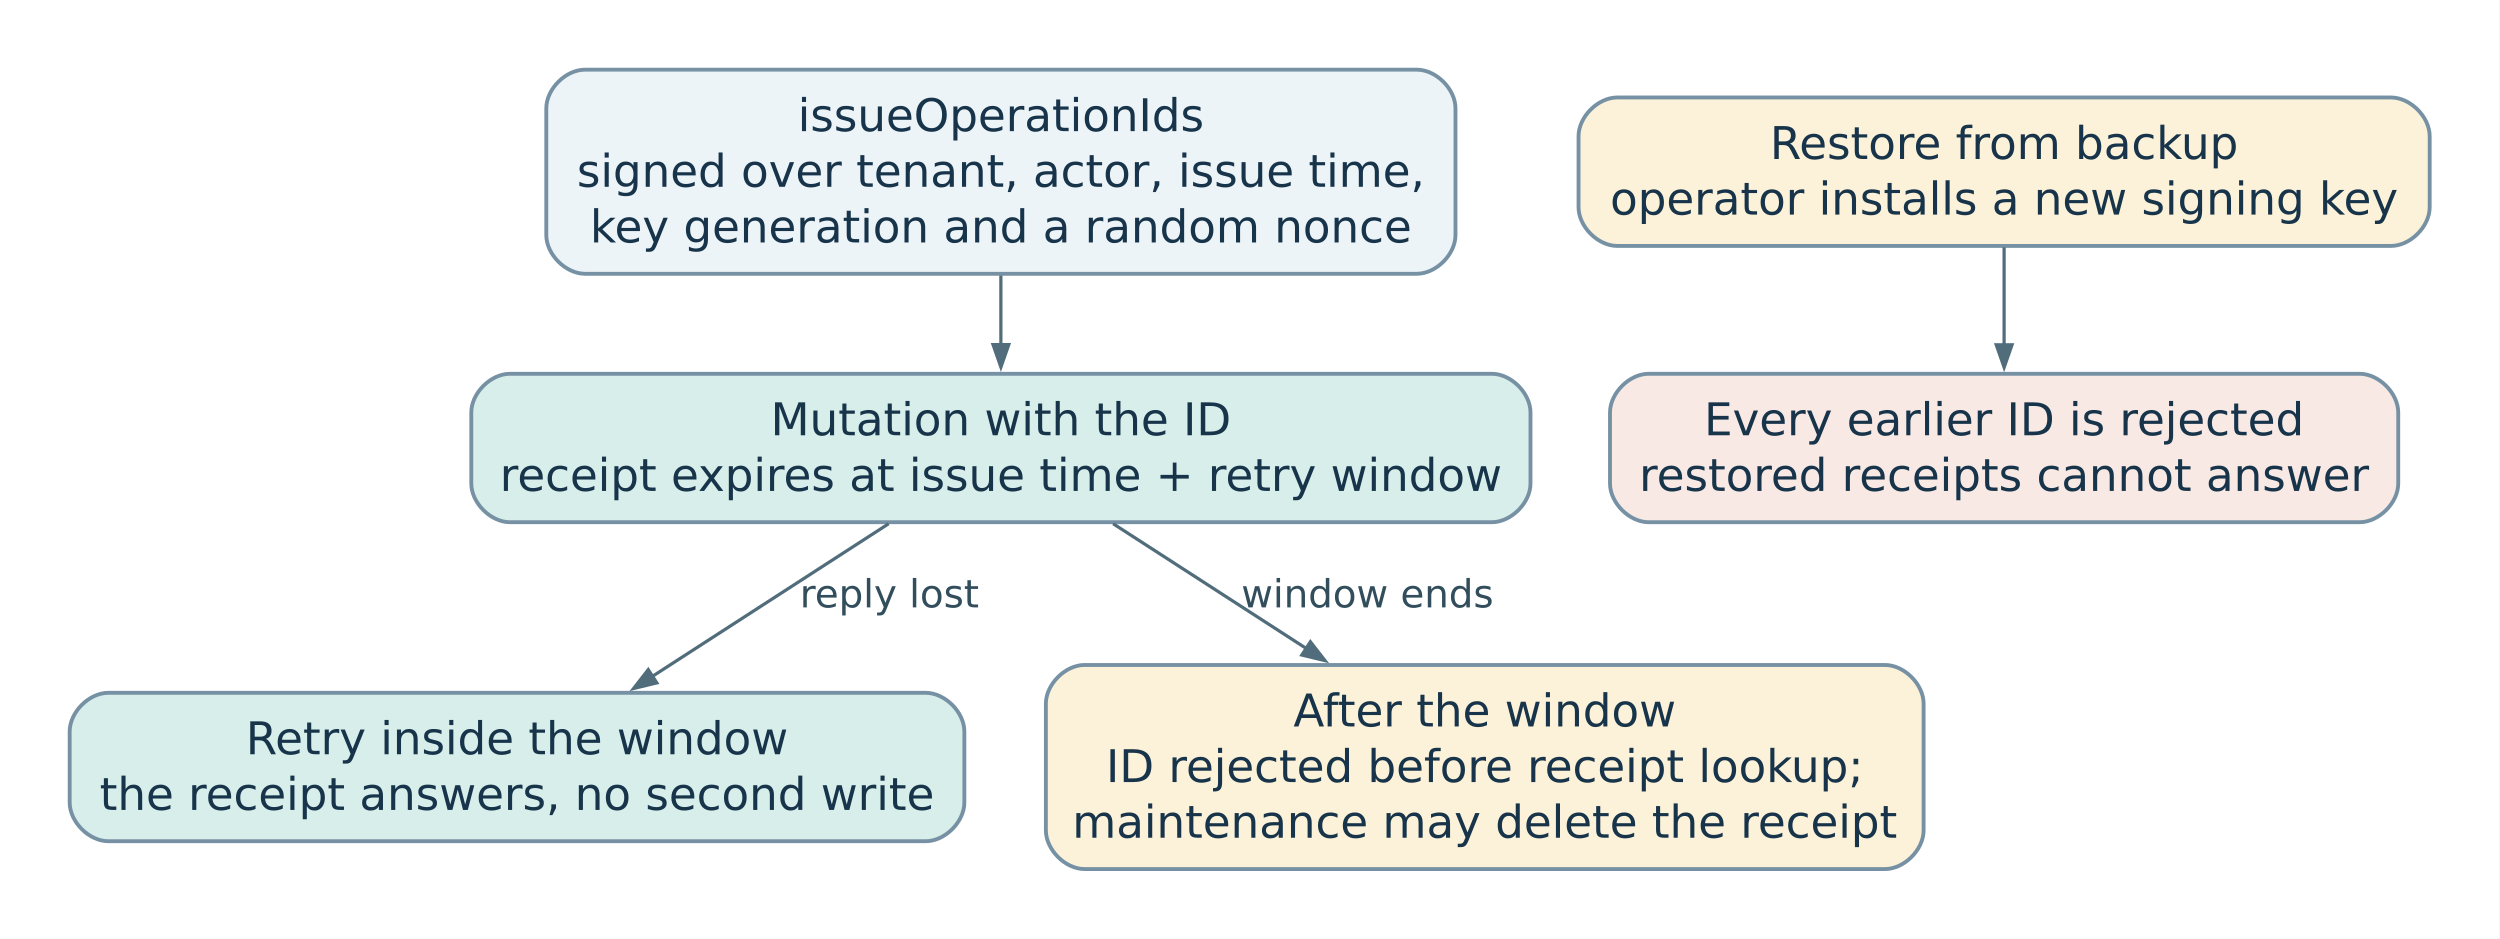
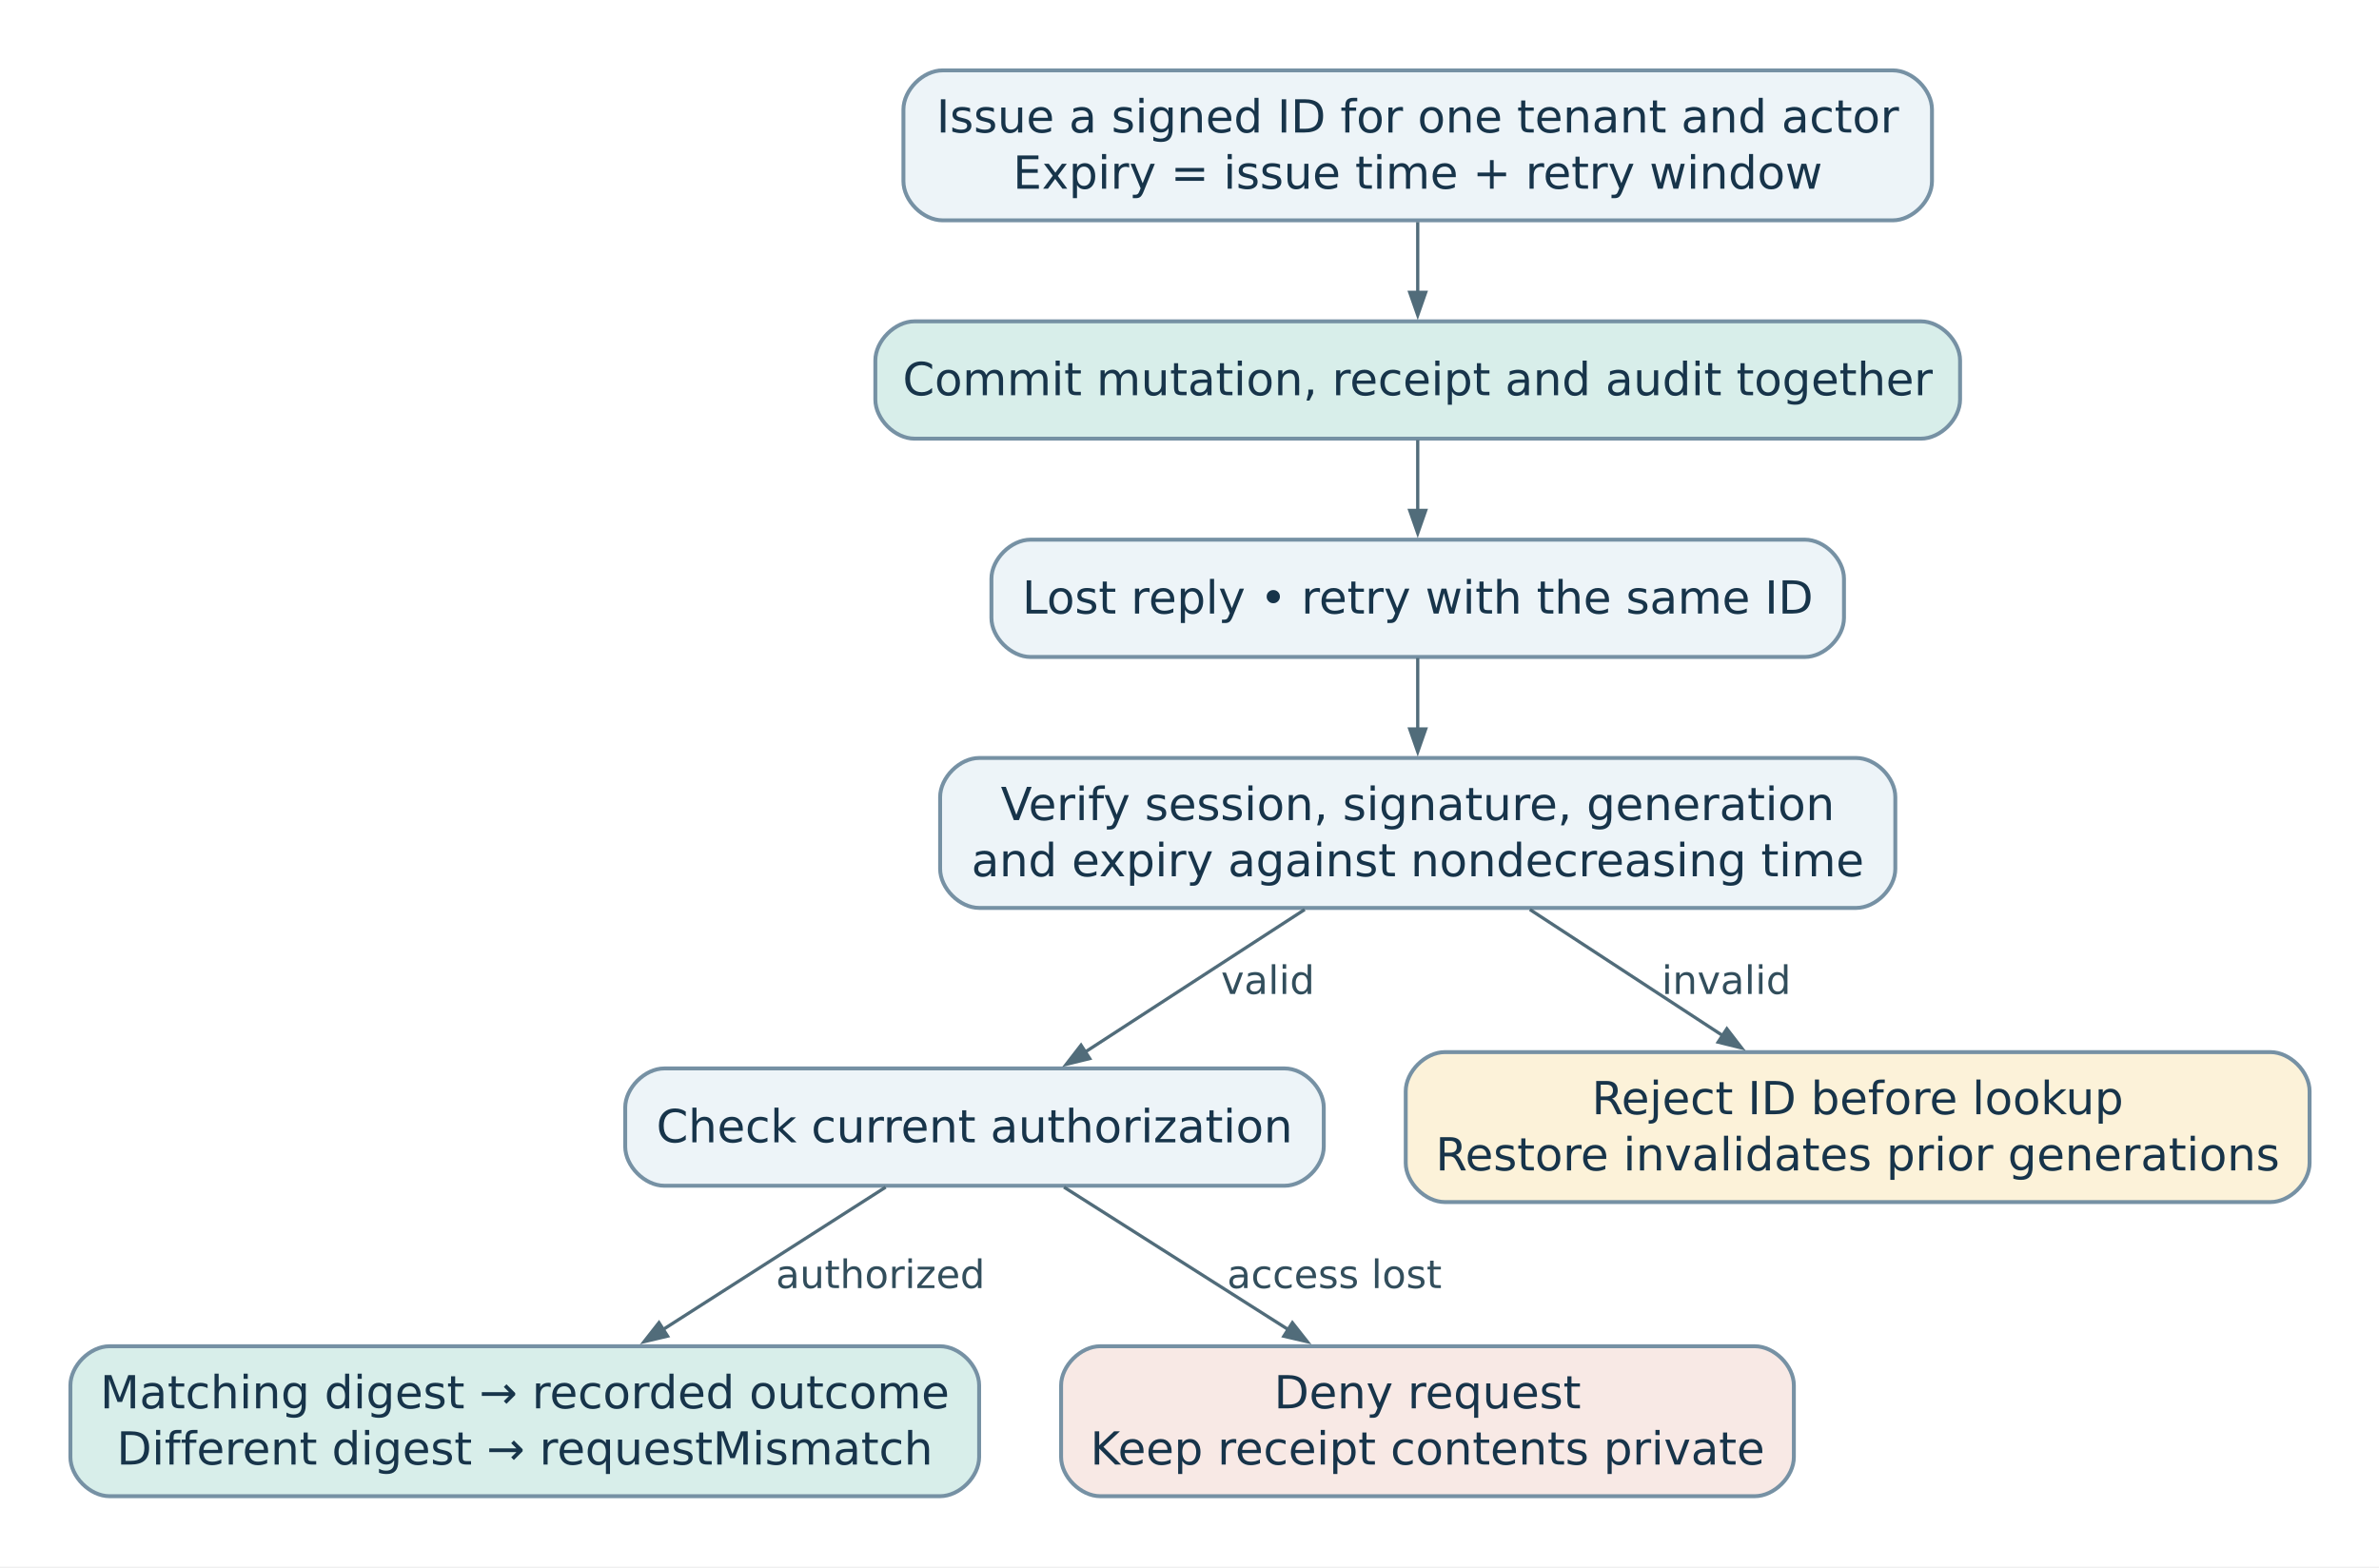
- <svg xmlns="http://www.w3.org/2000/svg" width="775pt" height="291pt" viewBox="0.00 0.00 775.00 291.00">
-   <g id="graph0" class="graph" transform="scale(1 1) rotate(0) translate(21.6 269.41)">
-     <polygon fill="#ffffff" stroke="none" points="-21.6,21.6 -21.6,-269.41 753.2,-269.41 753.2,21.6 -21.6,21.6" />
+ <svg xmlns="http://www.w3.org/2000/svg" width="730pt" height="481pt" viewBox="0.00 0.00 730.00 481.00">
+   <g id="graph0" class="graph" transform="scale(1 1) rotate(0) translate(21.6 459.18)">
+     <polygon fill="#ffffff" stroke="none" points="-21.6,21.6 -21.6,-459.18 708.7,-459.18 708.7,21.6 -21.6,21.6" />
    <g id="node1" class="node">
-       <path fill="#edf4f8" stroke="#7691a4" stroke-width="1.2" d="M417.6,-247.81C417.6,-247.81 159.75,-247.81 159.75,-247.81 153.75,-247.81 147.75,-241.81 147.75,-235.81 147.75,-235.81 147.75,-196.54 147.75,-196.54 147.75,-190.54 153.75,-184.54 159.75,-184.54 159.75,-184.54 417.6,-184.54 417.6,-184.54 423.6,-184.54 429.6,-190.54 429.6,-196.54 429.6,-196.54 429.6,-235.81 429.6,-235.81 429.6,-241.81 423.6,-247.81 417.6,-247.81" />
-       <text xml:space="preserve" text-anchor="middle" x="288.67" y="-228.75" font-family="DejaVu Sans" font-size="14.00" fill="#17344a">issueOperationIds</text>
-       <text xml:space="preserve" text-anchor="middle" x="288.67" y="-211.5" font-family="DejaVu Sans" font-size="14.00" fill="#17344a">signed over tenant, actor, issue time,</text>
-       <text xml:space="preserve" text-anchor="middle" x="288.67" y="-194.25" font-family="DejaVu Sans" font-size="14.00" fill="#17344a">key generation and a random nonce</text>
+       <path fill="#edf4f8" stroke="#7691a4" stroke-width="1.2" d="M559.23,-437.58C559.23,-437.58 267.62,-437.58 267.62,-437.58 261.62,-437.58 255.62,-431.58 255.62,-425.58 255.62,-425.58 255.62,-403.56 255.62,-403.56 255.62,-397.56 261.62,-391.56 267.62,-391.56 267.62,-391.56 559.23,-391.56 559.23,-391.56 565.23,-391.56 571.23,-397.56 571.23,-403.56 571.23,-403.56 571.23,-425.58 571.23,-425.58 571.23,-431.58 565.23,-437.58 559.23,-437.58" />
+       <text xml:space="preserve" text-anchor="middle" x="413.43" y="-418.52" font-family="DejaVu Sans" font-size="14.00" fill="#17344a">Issue a signed ID for one tenant and actor</text>
+       <text xml:space="preserve" text-anchor="middle" x="413.43" y="-401.27" font-family="DejaVu Sans" font-size="14.00" fill="#17344a">Expiry = issue time + retry window</text>
    </g>
    <g id="node2" class="node">
-       <path fill="#d8eeea" stroke="#7691a4" stroke-width="1.2" d="M440.85,-153.54C440.85,-153.54 136.5,-153.54 136.5,-153.54 130.5,-153.54 124.5,-147.54 124.5,-141.54 124.5,-141.54 124.5,-119.52 124.5,-119.52 124.5,-113.52 130.5,-107.52 136.5,-107.52 136.5,-107.52 440.85,-107.52 440.85,-107.52 446.85,-107.52 452.85,-113.52 452.85,-119.52 452.85,-119.52 452.85,-141.54 452.85,-141.54 452.85,-147.54 446.85,-153.54 440.85,-153.54" />
-       <text xml:space="preserve" text-anchor="middle" x="288.67" y="-134.48" font-family="DejaVu Sans" font-size="14.00" fill="#17344a">Mutation with the ID</text>
-       <text xml:space="preserve" text-anchor="middle" x="288.67" y="-117.23" font-family="DejaVu Sans" font-size="14.00" fill="#17344a">receipt expires at issue time + retry window</text>
+       <path fill="#d8eeea" stroke="#7691a4" stroke-width="1.2" d="M567.85,-360.56C567.85,-360.56 259,-360.56 259,-360.56 253,-360.56 247,-354.56 247,-348.56 247,-348.56 247,-336.56 247,-336.56 247,-330.56 253,-324.56 259,-324.56 259,-324.56 567.85,-324.56 567.85,-324.56 573.85,-324.56 579.85,-330.56 579.85,-336.56 579.85,-336.56 579.85,-348.56 579.85,-348.56 579.85,-354.56 573.85,-360.56 567.85,-360.56" />
+       <text xml:space="preserve" text-anchor="middle" x="413.43" y="-337.88" font-family="DejaVu Sans" font-size="14.00" fill="#17344a">Commit mutation, receipt and audit together</text>
    </g>
    <g id="edge1" class="edge">
-       <path fill="none" stroke="#516c7a" d="M288.67,-184.03C288.67,-176.88 288.67,-169.29 288.67,-162.17" />
-       <polygon fill="#516c7a" stroke="#516c7a" points="291.13,-162.59 288.68,-155.59 286.23,-162.59 291.13,-162.59" />
+       <path fill="none" stroke="#516c7a" d="M413.43,-391.03C413.43,-384.02 413.43,-376.25 413.43,-369.05" />
+       <polygon fill="#516c7a" stroke="#516c7a" points="415.88,-369.46 413.43,-362.46 410.98,-369.46 415.88,-369.46" />
    </g>
    <g id="node3" class="node">
-       <path fill="#d8eeea" stroke="#7691a4" stroke-width="1.2" d="M265.35,-54.64C265.35,-54.64 12,-54.64 12,-54.64 6,-54.64 0,-48.64 0,-42.64 0,-42.64 0,-20.62 0,-20.62 0,-14.62 6,-8.63 12,-8.63 12,-8.63 265.35,-8.63 265.35,-8.63 271.35,-8.63 277.35,-14.63 277.35,-20.63 277.35,-20.63 277.35,-42.64 277.35,-42.64 277.35,-48.64 271.35,-54.64 265.35,-54.64" />
-       <text xml:space="preserve" text-anchor="middle" x="138.67" y="-35.59" font-family="DejaVu Sans" font-size="14.00" fill="#17344a">Retry inside the window</text>
-       <text xml:space="preserve" text-anchor="middle" x="138.67" y="-18.34" font-family="DejaVu Sans" font-size="14.00" fill="#17344a">the receipt answers, no second write</text>
+       <path fill="#edf4f8" stroke="#7691a4" stroke-width="1.2" d="M532.23,-293.56C532.23,-293.56 294.62,-293.56 294.62,-293.56 288.62,-293.56 282.62,-287.56 282.62,-281.56 282.62,-281.56 282.62,-269.56 282.62,-269.56 282.62,-263.56 288.62,-257.56 294.62,-257.56 294.62,-257.56 532.23,-257.56 532.23,-257.56 538.23,-257.56 544.23,-263.56 544.23,-269.56 544.23,-269.56 544.23,-281.56 544.23,-281.56 544.23,-287.56 538.23,-293.56 532.23,-293.56" />
+       <text xml:space="preserve" text-anchor="middle" x="413.43" y="-270.88" font-family="DejaVu Sans" font-size="14.00" fill="#17344a">Lost reply • retry with the same ID</text>
    </g>
    <g id="edge2" class="edge">
-       <path fill="none" stroke="#516c7a" d="M253.88,-107.06C232,-92.92 203.64,-74.6 180.53,-59.67" />
-       <polygon fill="#516c7a" stroke="#516c7a" points="182.02,-57.72 174.81,-55.98 179.36,-61.83 182.02,-57.72" />
-       <text xml:space="preserve" text-anchor="middle" x="254.11" y="-81.12" font-family="DejaVu Sans" font-size="12.00" fill="#324e5c">reply lost</text>
+       <path fill="none" stroke="#516c7a" d="M413.43,-324.14C413.43,-317.44 413.43,-309.64 413.43,-302.31" />
+       <polygon fill="#516c7a" stroke="#516c7a" points="415.88,-302.54 413.43,-295.54 410.98,-302.54 415.88,-302.54" />
    </g>
    <g id="node4" class="node">
-       <path fill="#fcf2d9" stroke="#7691a4" stroke-width="1.2" d="M562.72,-63.27C562.72,-63.27 314.62,-63.27 314.62,-63.27 308.62,-63.27 302.62,-57.27 302.62,-51.27 302.62,-51.27 302.62,-12 302.62,-12 302.62,-6 308.62,0 314.62,0 314.62,0 562.72,0 562.72,0 568.72,0 574.72,-6 574.72,-12 574.72,-12 574.72,-51.27 574.72,-51.27 574.72,-57.27 568.72,-63.27 562.72,-63.27" />
-       <text xml:space="preserve" text-anchor="middle" x="438.67" y="-44.21" font-family="DejaVu Sans" font-size="14.00" fill="#17344a">After the window</text>
-       <text xml:space="preserve" text-anchor="middle" x="438.67" y="-26.96" font-family="DejaVu Sans" font-size="14.00" fill="#17344a">ID rejected before receipt lookup;</text>
-       <text xml:space="preserve" text-anchor="middle" x="438.67" y="-9.71" font-family="DejaVu Sans" font-size="14.00" fill="#17344a">maintenance may delete the receipt</text>
+       <path fill="#edf4f8" stroke="#7691a4" stroke-width="1.2" d="M547.98,-226.56C547.98,-226.56 278.88,-226.56 278.88,-226.56 272.88,-226.56 266.88,-220.56 266.88,-214.56 266.88,-214.56 266.88,-192.54 266.88,-192.54 266.88,-186.54 272.88,-180.54 278.88,-180.54 278.88,-180.54 547.98,-180.54 547.98,-180.54 553.98,-180.54 559.98,-186.54 559.98,-192.54 559.98,-192.54 559.98,-214.56 559.98,-214.56 559.98,-220.56 553.98,-226.56 547.98,-226.56" />
+       <text xml:space="preserve" text-anchor="middle" x="413.43" y="-207.5" font-family="DejaVu Sans" font-size="14.00" fill="#17344a">Verify session, signature, generation</text>
+       <text xml:space="preserve" text-anchor="middle" x="413.43" y="-190.25" font-family="DejaVu Sans" font-size="14.00" fill="#17344a">and expiry against nondecreasing time</text>
    </g>
    <g id="edge3" class="edge">
-       <path fill="none" stroke="#516c7a" d="M323.47,-107.06C341.27,-95.55 363.37,-81.28 383.44,-68.32" />
-       <polygon fill="#516c7a" stroke="#516c7a" points="384.62,-70.47 389.17,-64.61 381.96,-66.35 384.62,-70.47" />
-       <text xml:space="preserve" text-anchor="middle" x="402.3" y="-81.12" font-family="DejaVu Sans" font-size="12.00" fill="#324e5c">window ends</text>
+       <path fill="none" stroke="#516c7a" d="M413.43,-257.25C413.43,-250.53 413.43,-242.63 413.43,-235.02" />
+       <polygon fill="#516c7a" stroke="#516c7a" points="415.88,-235.46 413.43,-228.46 410.98,-235.46 415.88,-235.46" />
    </g>
    <g id="node5" class="node">
-       <path fill="#fcf2d9" stroke="#7691a4" stroke-width="1.2" d="M719.6,-239.19C719.6,-239.19 479.75,-239.19 479.75,-239.19 473.75,-239.19 467.75,-233.19 467.75,-227.19 467.75,-227.19 467.75,-205.17 467.75,-205.17 467.75,-199.17 473.75,-193.17 479.75,-193.17 479.75,-193.17 719.6,-193.17 719.6,-193.17 725.6,-193.17 731.6,-199.17 731.6,-205.17 731.6,-205.17 731.6,-227.19 731.6,-227.19 731.6,-233.19 725.6,-239.19 719.6,-239.19" />
-       <text xml:space="preserve" text-anchor="middle" x="599.67" y="-220.12" font-family="DejaVu Sans" font-size="14.00" fill="#17344a">Restore from backup</text>
-       <text xml:space="preserve" text-anchor="middle" x="599.67" y="-202.88" font-family="DejaVu Sans" font-size="14.00" fill="#17344a">operator installs a new signing key</text>
+       <path fill="#edf4f8" stroke="#7691a4" stroke-width="1.2" d="M372.6,-131.28C372.6,-131.28 182.25,-131.28 182.25,-131.28 176.25,-131.28 170.25,-125.28 170.25,-119.28 170.25,-119.28 170.25,-107.28 170.25,-107.28 170.25,-101.28 176.25,-95.28 182.25,-95.28 182.25,-95.28 372.6,-95.28 372.6,-95.28 378.6,-95.28 384.6,-101.28 384.6,-107.28 384.6,-107.28 384.6,-119.28 384.6,-119.28 384.6,-125.28 378.6,-131.28 372.6,-131.28" />
+       <text xml:space="preserve" text-anchor="middle" x="277.43" y="-108.61" font-family="DejaVu Sans" font-size="14.00" fill="#17344a">Check current authorization</text>
+     </g>
+     <g id="edge5" class="edge">
+       <path fill="none" stroke="#516c7a" d="M378.75,-180.05C358.06,-166.61 331.89,-149.63 311.33,-136.28" />
+       <polygon fill="#516c7a" stroke="#516c7a" points="312.78,-134.31 305.58,-132.55 310.12,-138.42 312.78,-134.31" />
+       <text xml:space="preserve" text-anchor="middle" x="367.44" y="-154.14" font-family="DejaVu Sans" font-size="12.00" fill="#324e5c">valid</text>
+     </g>
+     <g id="node7" class="node">
+       <path fill="#fcf2d9" stroke="#7691a4" stroke-width="1.2" d="M675.1,-136.29C675.1,-136.29 421.75,-136.29 421.75,-136.29 415.75,-136.29 409.75,-130.29 409.75,-124.29 409.75,-124.29 409.75,-102.27 409.75,-102.27 409.75,-96.27 415.75,-90.27 421.75,-90.27 421.75,-90.27 675.1,-90.27 675.1,-90.27 681.1,-90.27 687.1,-96.27 687.1,-102.27 687.1,-102.27 687.1,-124.29 687.1,-124.29 687.1,-130.29 681.1,-136.29 675.1,-136.29" />
+       <text xml:space="preserve" text-anchor="middle" x="548.42" y="-117.23" font-family="DejaVu Sans" font-size="14.00" fill="#17344a">Reject ID before lookup</text>
+       <text xml:space="preserve" text-anchor="middle" x="548.42" y="-99.98" font-family="DejaVu Sans" font-size="14.00" fill="#17344a">Restore invalidates prior generations</text>
+     </g>
+     <g id="edge4" class="edge">
+       <path fill="none" stroke="#516c7a" d="M447.84,-180.05C465.85,-168.27 488.04,-153.77 506.98,-141.38" />
+       <polygon fill="#516c7a" stroke="#516c7a" points="508.29,-143.45 512.81,-137.57 505.61,-139.35 508.29,-143.45" />
+       <text xml:space="preserve" text-anchor="middle" x="508.13" y="-154.14" font-family="DejaVu Sans" font-size="12.00" fill="#324e5c">invalid</text>
    </g>
    <g id="node6" class="node">
-       <path fill="#f8e9e5" stroke="#7691a4" stroke-width="1.2" d="M709.85,-153.54C709.85,-153.54 489.5,-153.54 489.5,-153.54 483.5,-153.54 477.5,-147.54 477.5,-141.54 477.5,-141.54 477.5,-119.52 477.5,-119.52 477.5,-113.52 483.5,-107.52 489.5,-107.52 489.5,-107.52 709.85,-107.52 709.85,-107.52 715.85,-107.52 721.85,-113.52 721.85,-119.52 721.85,-119.52 721.85,-141.54 721.85,-141.54 721.85,-147.54 715.85,-153.54 709.85,-153.54" />
-       <text xml:space="preserve" text-anchor="middle" x="599.67" y="-134.48" font-family="DejaVu Sans" font-size="14.00" fill="#17344a">Every earlier ID is rejected</text>
-       <text xml:space="preserve" text-anchor="middle" x="599.67" y="-117.23" font-family="DejaVu Sans" font-size="14.00" fill="#17344a">restored receipts cannot answer</text>
+       <path fill="#d8eeea" stroke="#7691a4" stroke-width="1.2" d="M266.85,-46.02C266.85,-46.02 12,-46.02 12,-46.02 6,-46.02 0,-40.02 0,-34.02 0,-34.02 0,-12 0,-12 0,-6 6,0 12,0 12,0 266.85,0 266.85,0 272.85,0 278.85,-6 278.85,-12 278.85,-12 278.85,-34.02 278.85,-34.02 278.85,-40.02 272.85,-46.02 266.85,-46.02" />
+       <text xml:space="preserve" text-anchor="middle" x="139.43" y="-26.96" font-family="DejaVu Sans" font-size="14.00" fill="#17344a">Matching digest → recorded outcome</text>
+       <text xml:space="preserve" text-anchor="middle" x="139.43" y="-9.71" font-family="DejaVu Sans" font-size="14.00" fill="#17344a">Different digest → requestMismatch</text>
    </g>
-     <g id="edge4" class="edge">
-       <path fill="none" stroke="#516c7a" d="M599.67,-192.76C599.67,-183.38 599.67,-172.34 599.67,-162.22" />
-       <polygon fill="#516c7a" stroke="#516c7a" points="602.13,-162.52 599.68,-155.52 597.23,-162.52 602.13,-162.52" />
+     <g id="edge6" class="edge">
+       <path fill="none" stroke="#516c7a" d="M250.16,-94.84C230.67,-82.37 204.06,-65.35 181.81,-51.12" />
+       <polygon fill="#516c7a" stroke="#516c7a" points="183.25,-49.13 176.03,-47.42 180.61,-53.26 183.25,-49.13" />
+       <text xml:space="preserve" text-anchor="middle" x="248.56" y="-63.87" font-family="DejaVu Sans" font-size="12.00" fill="#324e5c">authorized</text>
+     </g>
+     <g id="node8" class="node">
+       <path fill="#f8e9e5" stroke="#7691a4" stroke-width="1.2" d="M516.85,-46.02C516.85,-46.02 316,-46.02 316,-46.02 310,-46.02 304,-40.02 304,-34.02 304,-34.02 304,-12 304,-12 304,-6 310,0 316,0 316,0 516.85,0 516.85,0 522.85,0 528.85,-6 528.85,-12 528.85,-12 528.85,-34.02 528.85,-34.02 528.85,-40.02 522.85,-46.02 516.85,-46.02" />
+       <text xml:space="preserve" text-anchor="middle" x="416.43" y="-26.96" font-family="DejaVu Sans" font-size="14.00" fill="#17344a">Deny request</text>
+       <text xml:space="preserve" text-anchor="middle" x="416.43" y="-9.71" font-family="DejaVu Sans" font-size="14.00" fill="#17344a">Keep receipt contents private</text>
+     </g>
+     <g id="edge7" class="edge">
+       <path fill="none" stroke="#516c7a" d="M304.89,-94.84C324.52,-82.37 351.32,-65.35 373.73,-51.12" />
+       <polygon fill="#516c7a" stroke="#516c7a" points="374.97,-53.24 379.56,-47.42 372.34,-49.1 374.97,-53.24" />
+       <text xml:space="preserve" text-anchor="middle" x="387.87" y="-63.87" font-family="DejaVu Sans" font-size="12.00" fill="#324e5c">access lost</text>
    </g>
  </g>
</svg>
